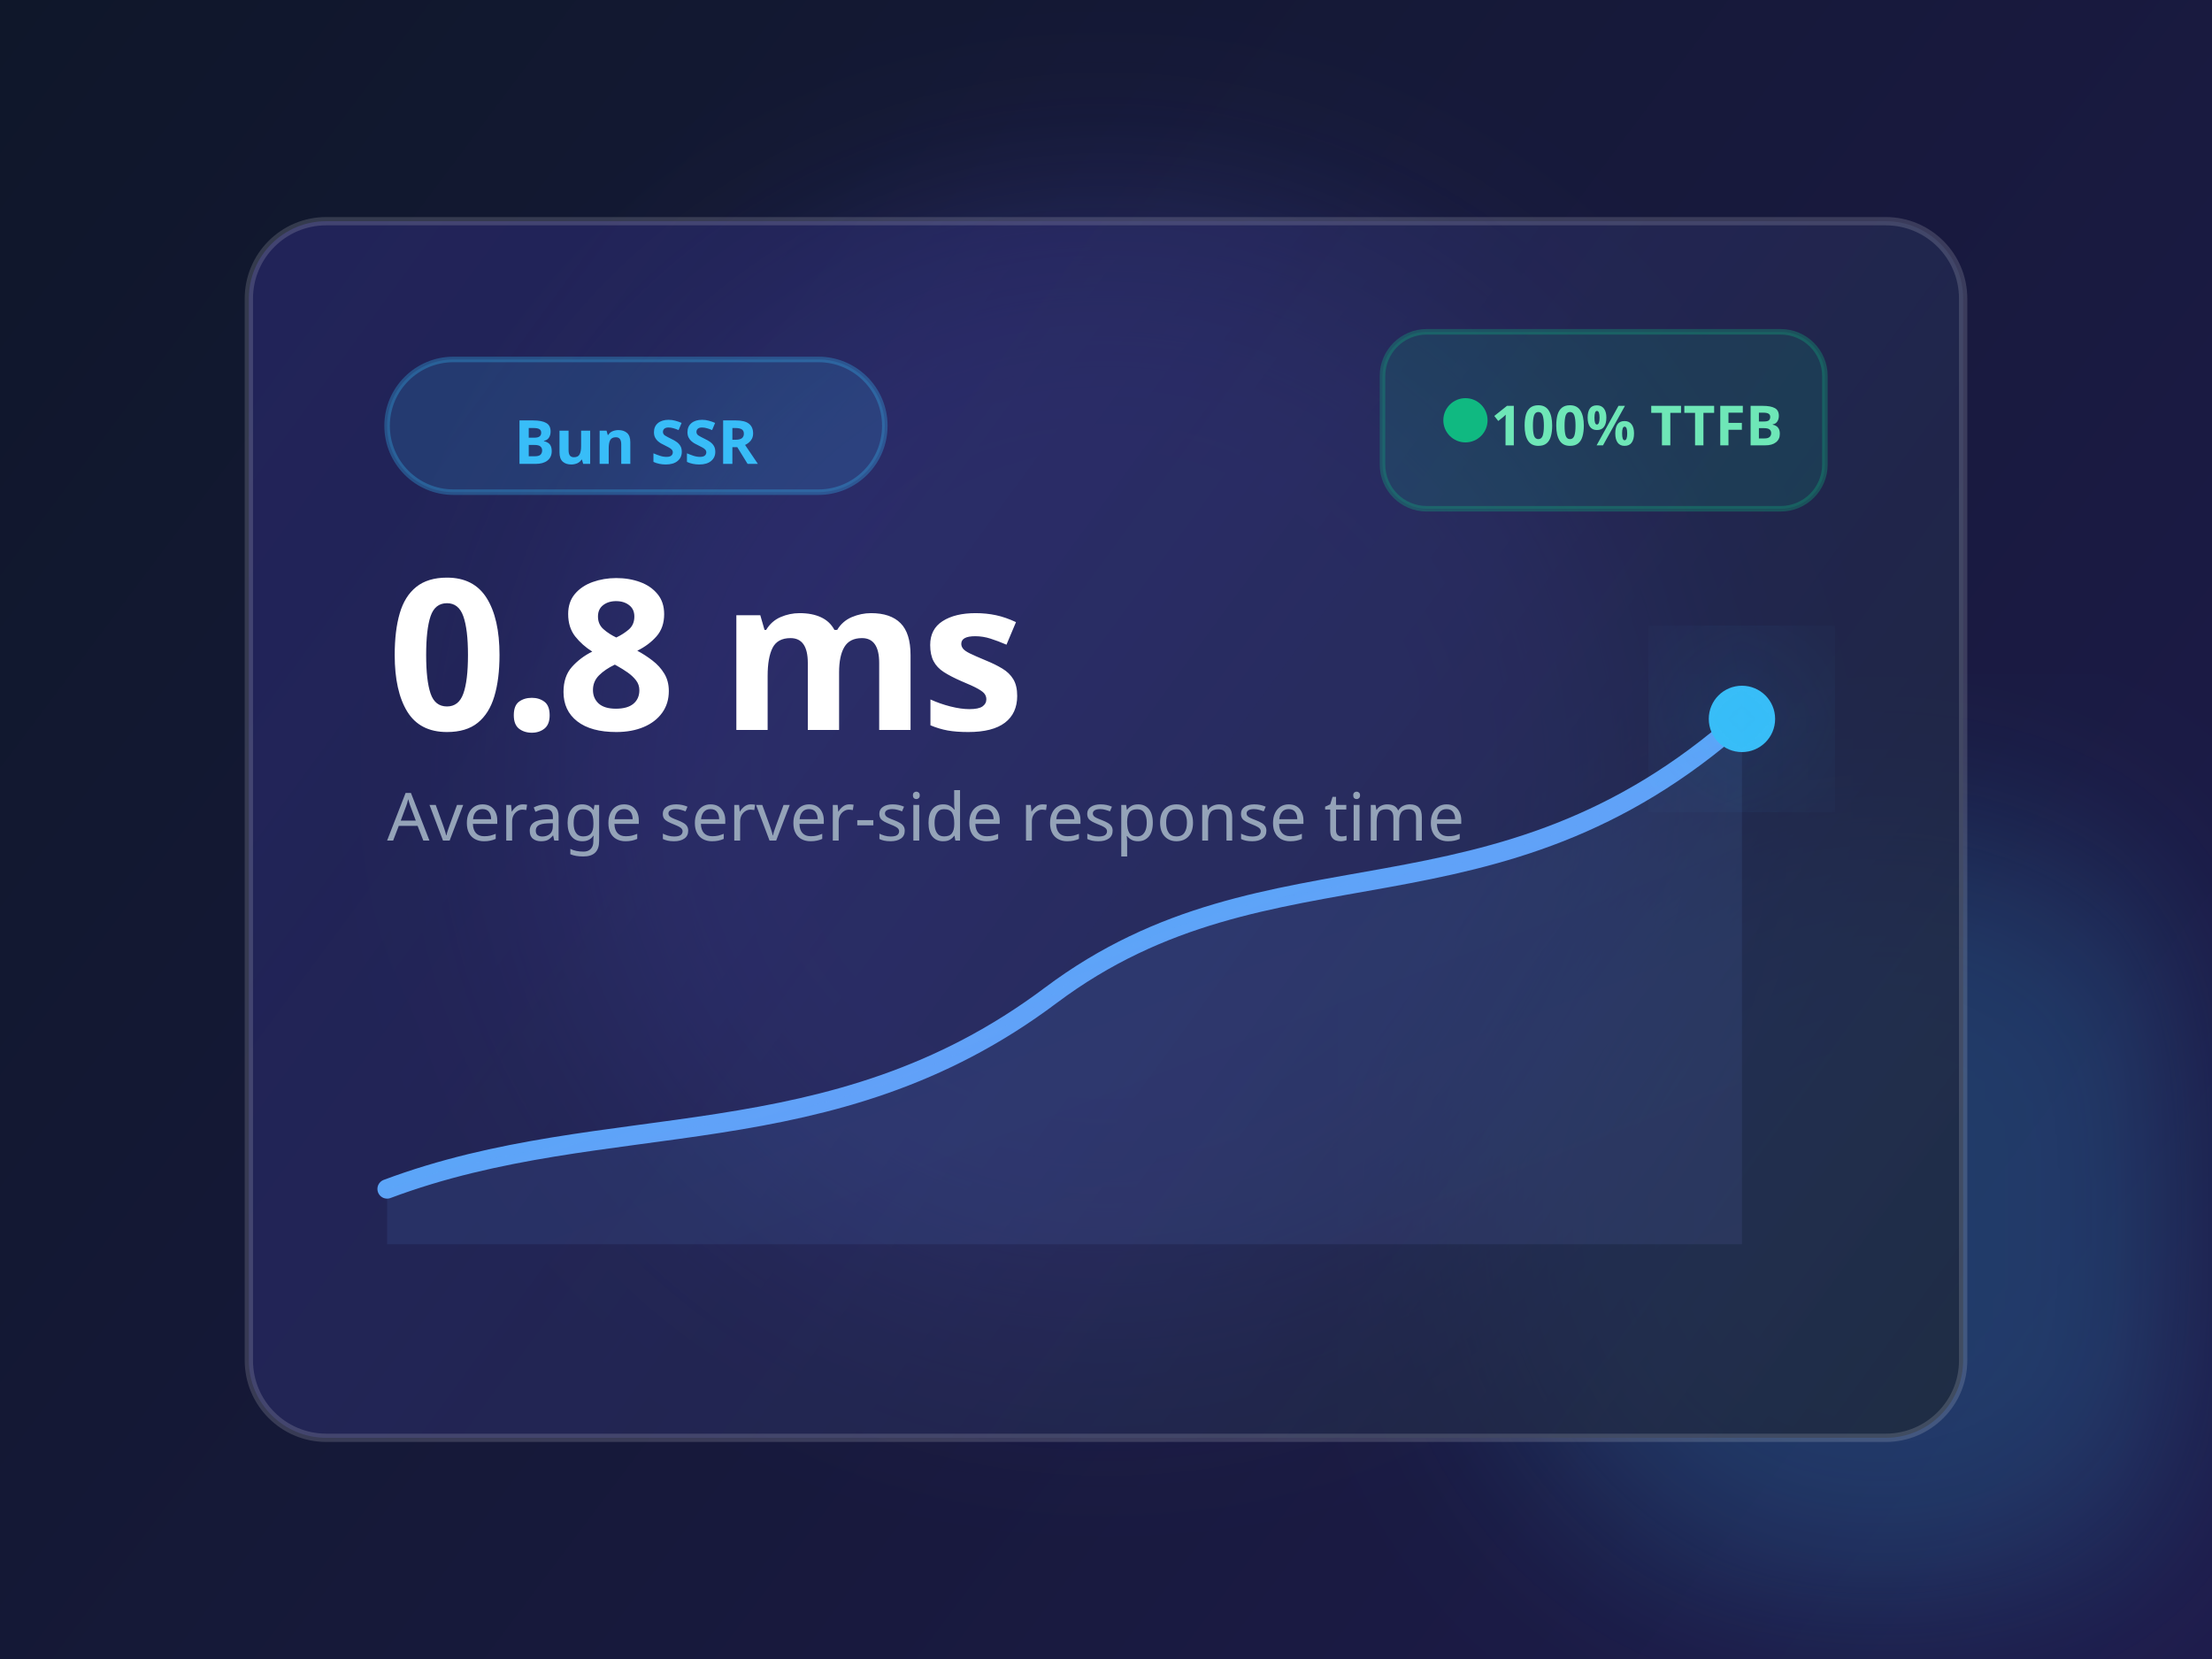
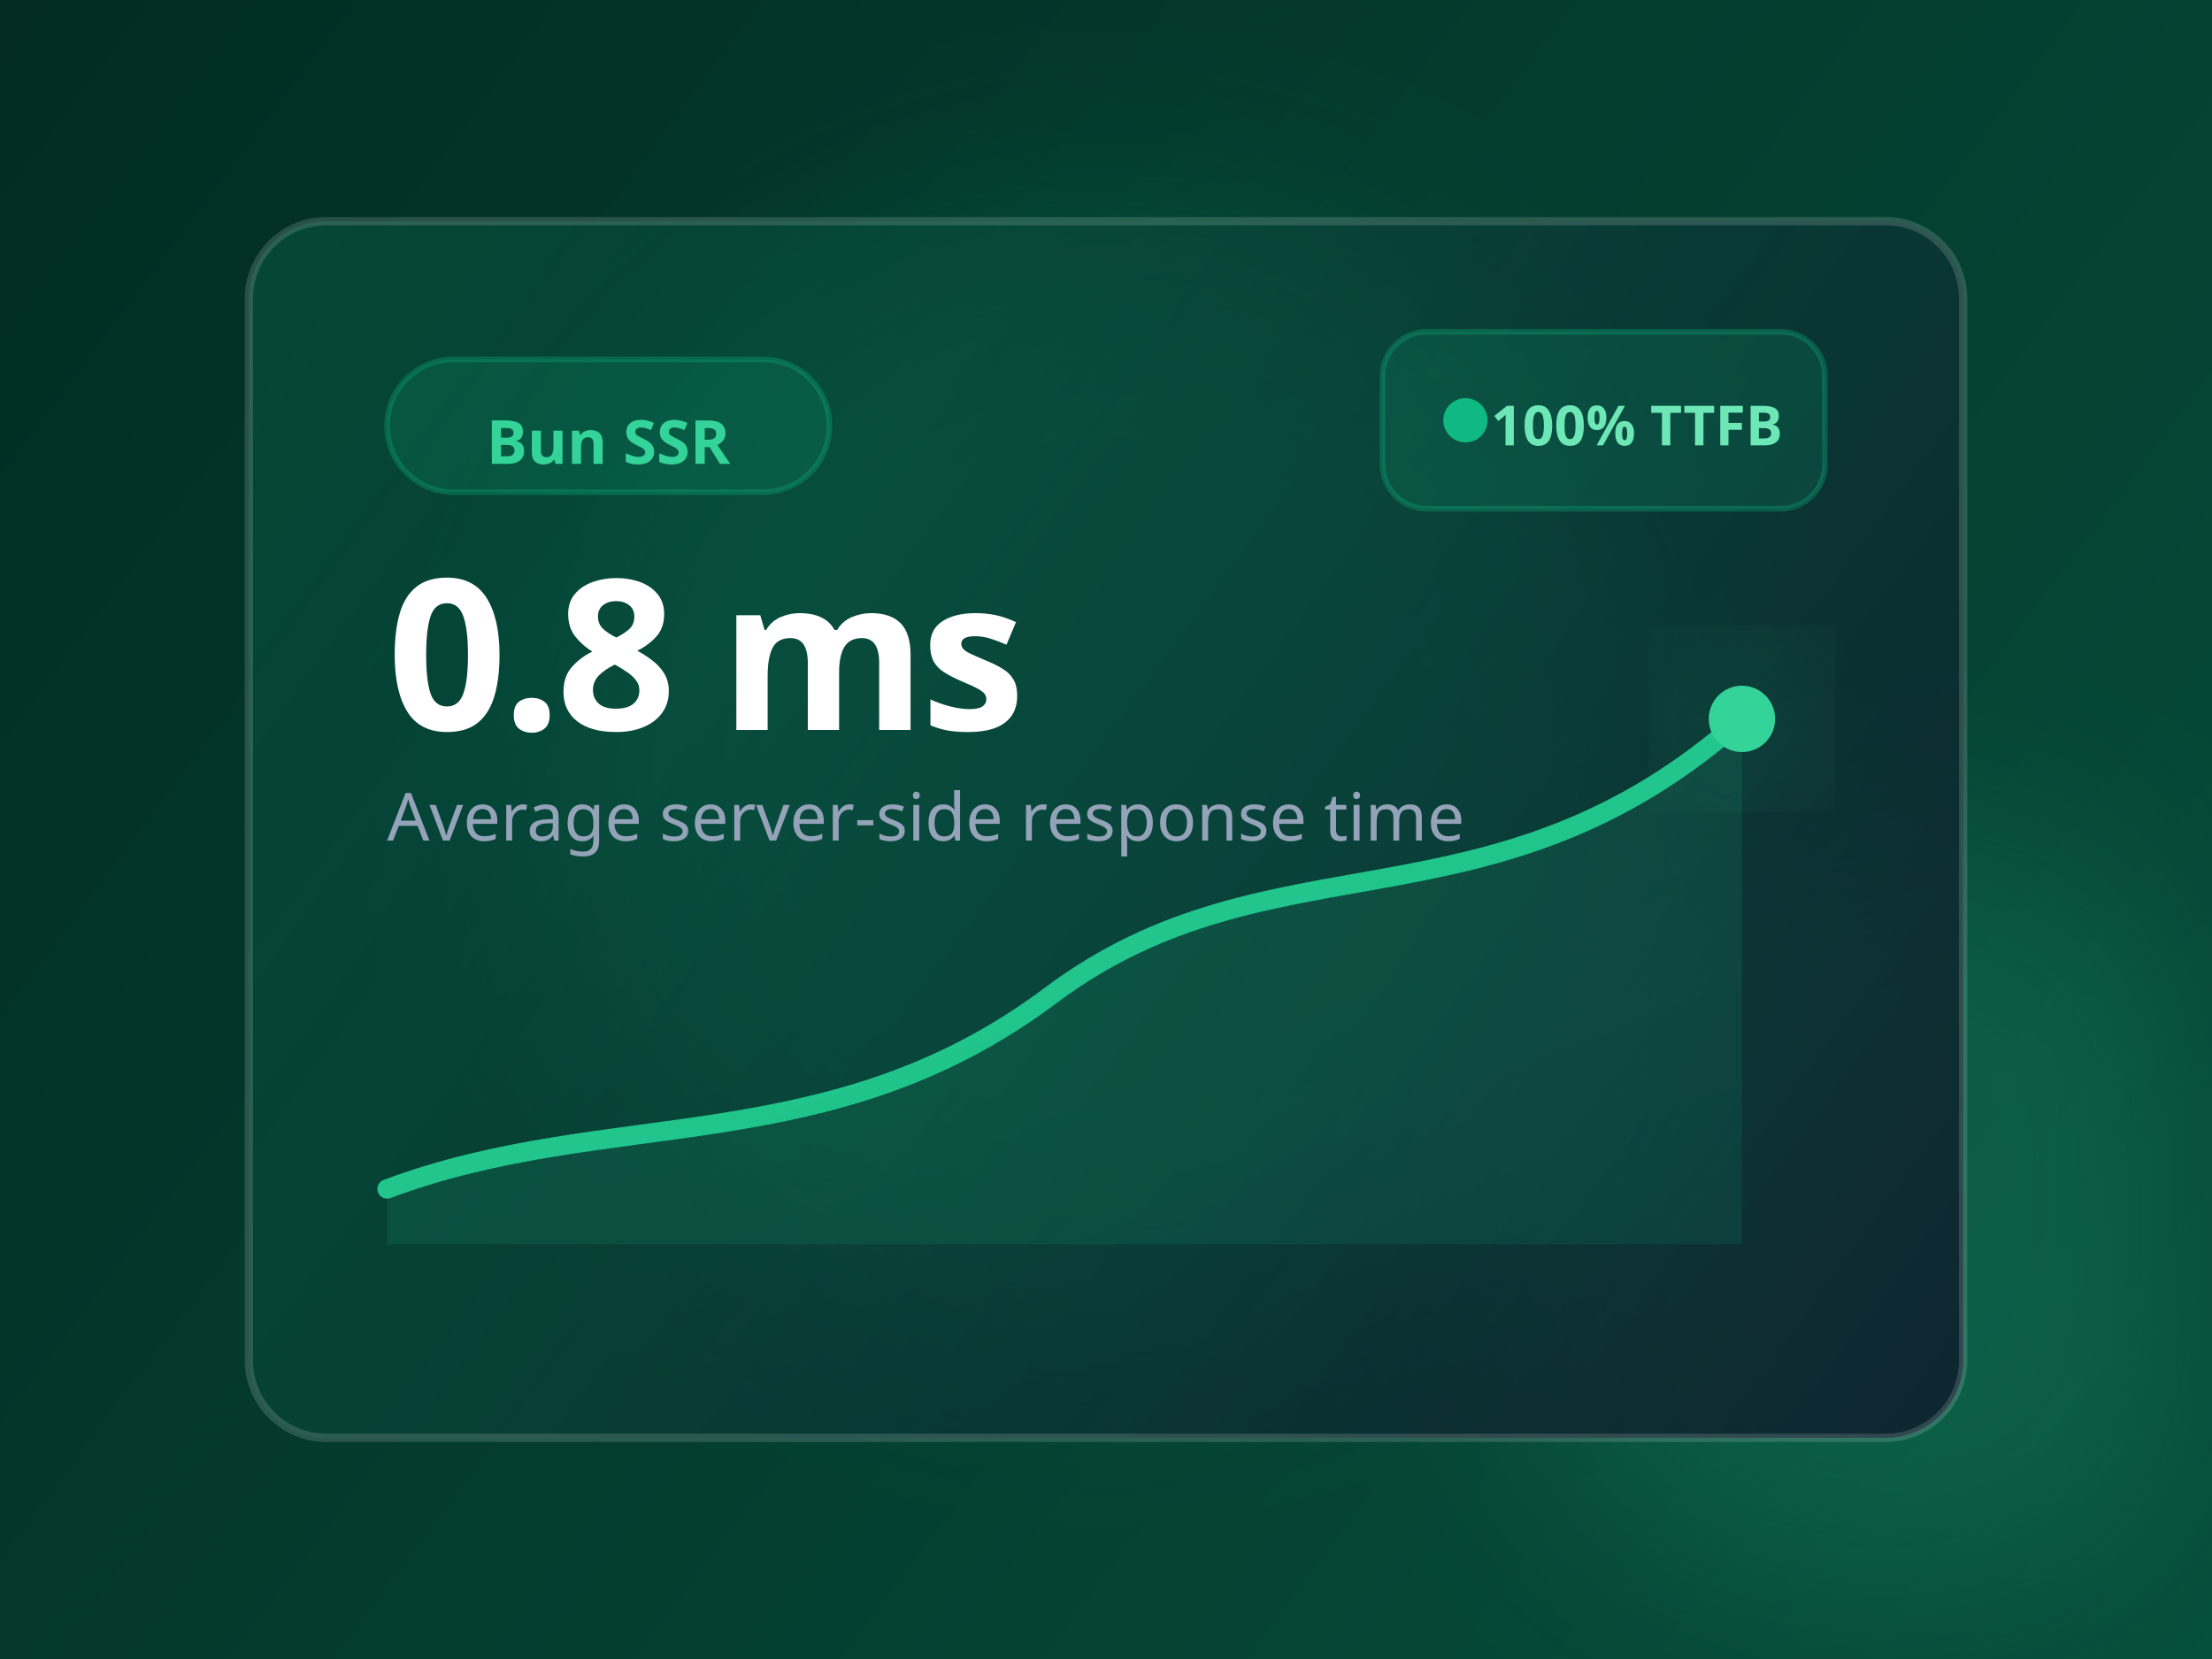
<svg xmlns="http://www.w3.org/2000/svg" width="400" height="300" viewBox="0 0 400 300" fill="none">
  <defs>
    <linearGradient id="bg2" x1="0" y1="0" x2="400" y2="300" gradientUnits="userSpaceOnUse">
-       <stop stop-color="#0F172A" />
-       <stop offset="1" stop-color="#1E1B4B" />
+       <stop stop-color="#022C22" />
+       <stop offset="1" stop-color="#064E3B" />
    </linearGradient>
    <linearGradient id="card2" x1="50" y1="40" x2="350" y2="260" gradientUnits="userSpaceOnUse">
-       <stop stop-color="#312E81" stop-opacity="0.5" />
-       <stop offset="1" stop-color="#1E293B" stop-opacity="0.8" />
+       <stop stop-color="#065F46" stop-opacity="0.45" />
+       <stop offset="1" stop-color="#0F172A" stop-opacity="0.8" />
    </linearGradient>
    <linearGradient id="speedGrad" x1="0" y1="0" x2="1" y2="1">
-       <stop stop-color="#38BDF8" />
-       <stop offset="1" stop-color="#818CF8" />
+       <stop stop-color="#34D399" />
+       <stop offset="1" stop-color="#10B981" />
    </linearGradient>
    <filter id="glow2" x="-20%" y="-20%" width="140%" height="140%">
      <feGaussianBlur stdDeviation="18" result="blur" />
    </filter>
  </defs>
  <rect width="400" height="300" fill="url(#bg2)" />
-   <circle cx="200" cy="140" r="100" fill="#6366F1" opacity="0.25" filter="url(#glow2)" />
-   <circle cx="340" cy="220" r="70" fill="#38BDF8" opacity="0.2" filter="url(#glow2)" />
+   <circle cx="200" cy="140" r="100" fill="#10B981" opacity="0.2" filter="url(#glow2)" />
+   <circle cx="340" cy="220" r="70" fill="#34D399" opacity="0.15" filter="url(#glow2)" />
  <rect x="45" y="40" width="310" height="220" rx="14" fill="url(#card2)" stroke="rgba(255,255,255,0.15)" stroke-width="1.5" />
-   <rect x="70" y="65" width="90" height="24" rx="12" fill="rgba(56,189,248,0.15)" stroke="rgba(56,189,248,0.3)" stroke-width="1" />
-   <text x="115" y="80" fill="#38BDF8" font-family="sans-serif" font-weight="bold" font-size="11" text-anchor="middle" dominant-baseline="middle">Bun SSR</text>
+   <rect x="70" y="65" width="80" height="24" rx="12" fill="rgba(16,185,129,0.15)" stroke="rgba(16,185,129,0.3)" stroke-width="1" />
+   <text x="110" y="80" fill="#34D399" font-family="sans-serif" font-weight="bold" font-size="11" text-anchor="middle" dominant-baseline="middle">Bun SSR</text>
  <text x="70" y="132" fill="#FFFFFF" font-family="sans-serif" font-weight="900" font-size="38" letter-spacing="-1">0.8 ms</text>
  <text x="70" y="152" fill="#94A3B8" font-family="sans-serif" font-size="12">Average server-side response time</text>
  <path d="M70 215 C110 200, 150 210, 190 180 C230 150, 270 170, 315 130" stroke="url(#speedGrad)" stroke-width="3.5" stroke-linecap="round" fill="none" />
-   <path d="M70 215 C110 200, 150 210, 190 180 C230 150, 270 170, 315 130 V225 H70 Z" fill="url(#speedGrad)" opacity="0.1" />
-   <circle cx="315" cy="130" r="6" fill="#38BDF8" />
-   <circle cx="315" cy="130" r="12" fill="#38BDF8" opacity="0.4" filter="url(#glow2)" />
+   <path d="M70 215 C110 200, 150 210, 190 180 C230 150, 270 170, 315 130 V225 H70 Z" fill="url(#speedGrad)" opacity="0.12" />
+   <circle cx="315" cy="130" r="6" fill="#34D399" />
+   <circle cx="315" cy="130" r="12" fill="#34D399" opacity="0.4" filter="url(#glow2)" />
  <g transform="translate(250, 60)">
    <rect width="80" height="32" rx="8" fill="rgba(16,185,129,0.15)" stroke="rgba(16,185,129,0.3)" stroke-width="1" />
    <circle cx="15" cy="16" r="4" fill="#10B981" />
    <text x="46" y="17" fill="#6EE7B7" font-family="sans-serif" font-weight="bold" font-size="10" text-anchor="middle" dominant-baseline="middle">100% TTFB</text>
  </g>
</svg>
